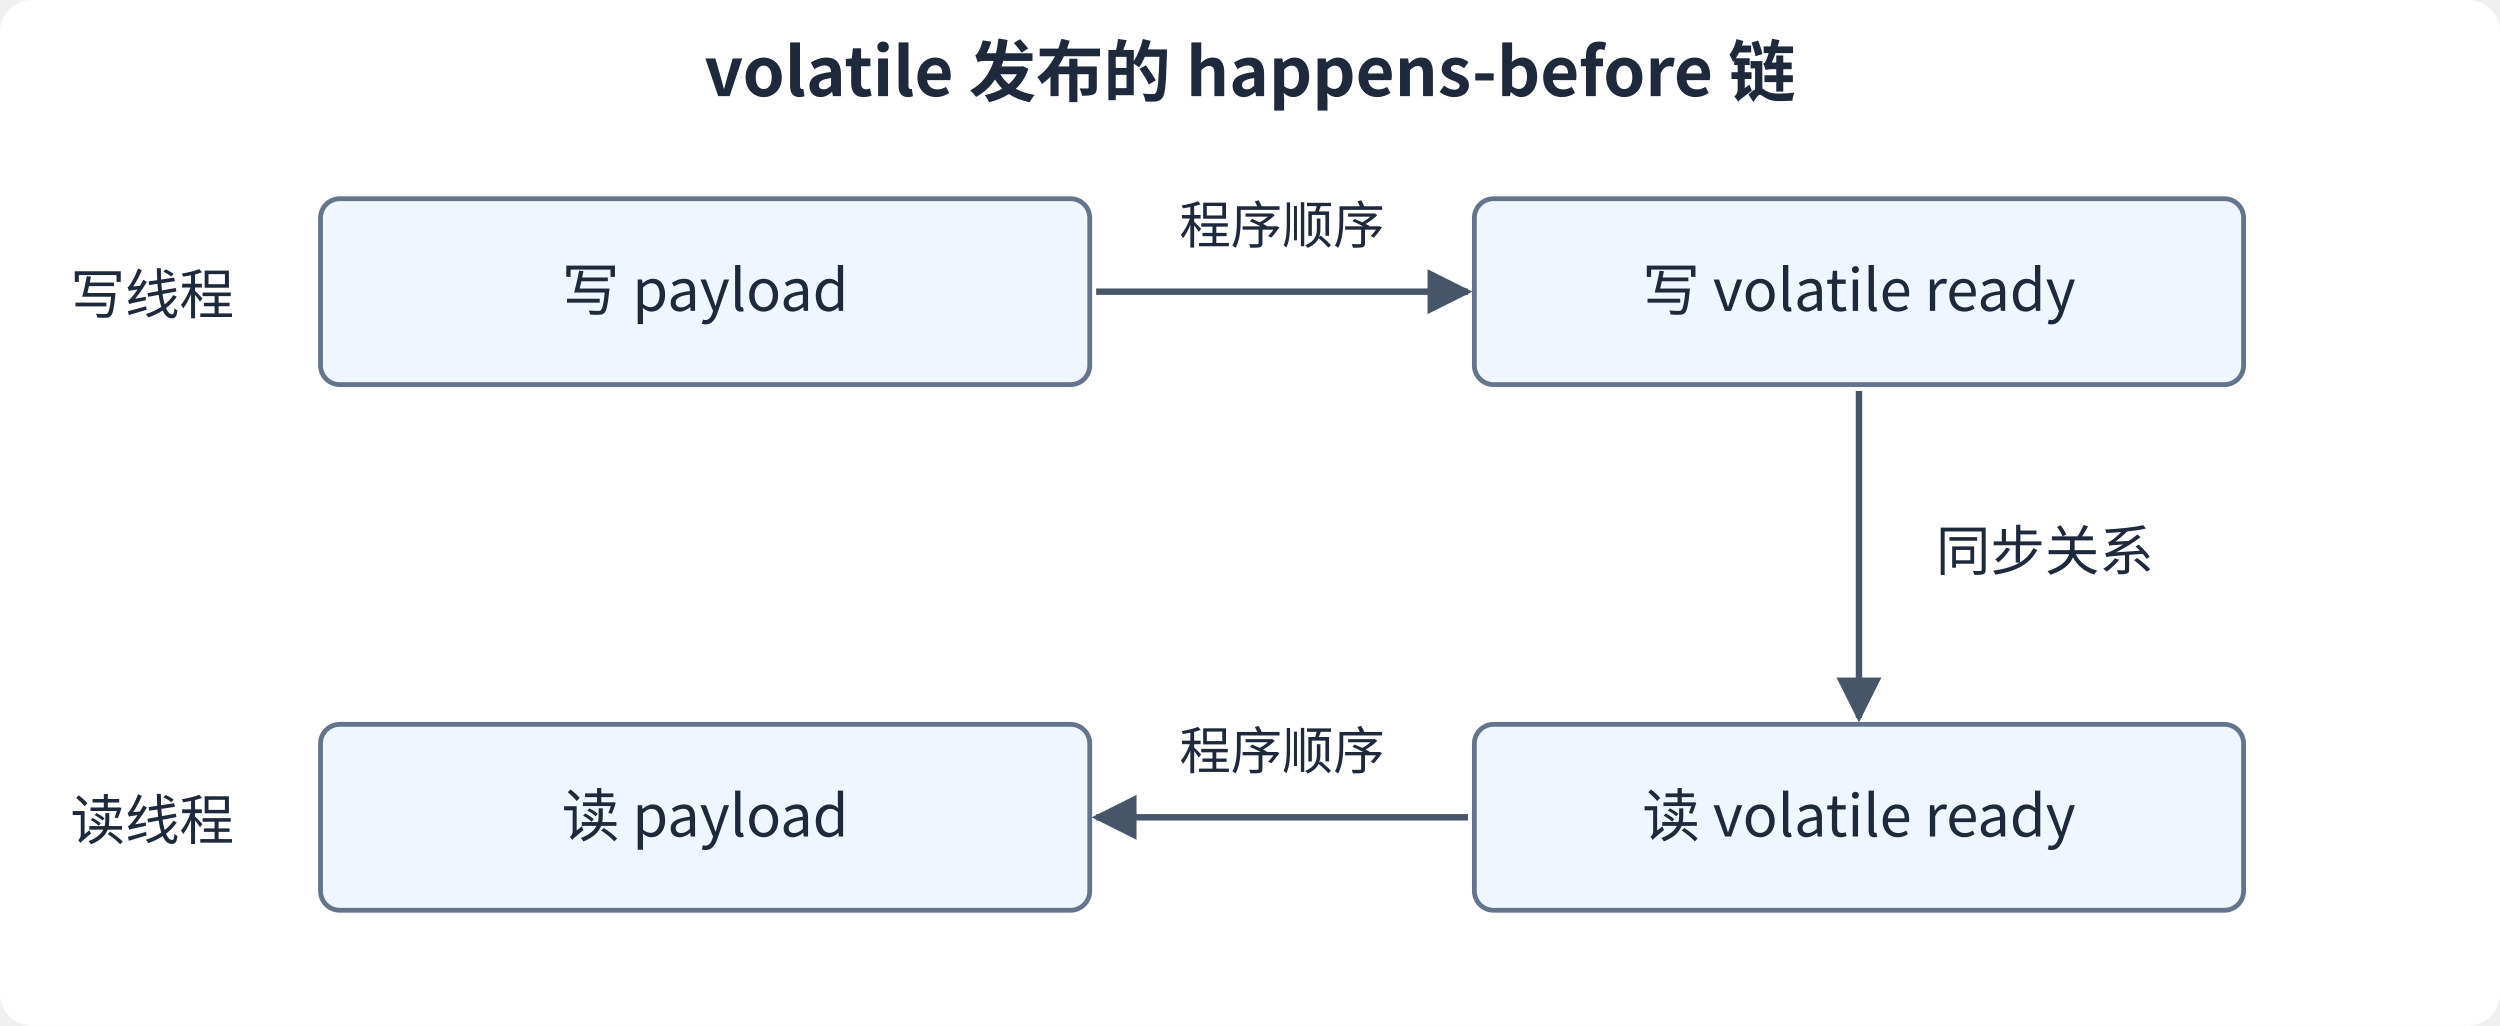
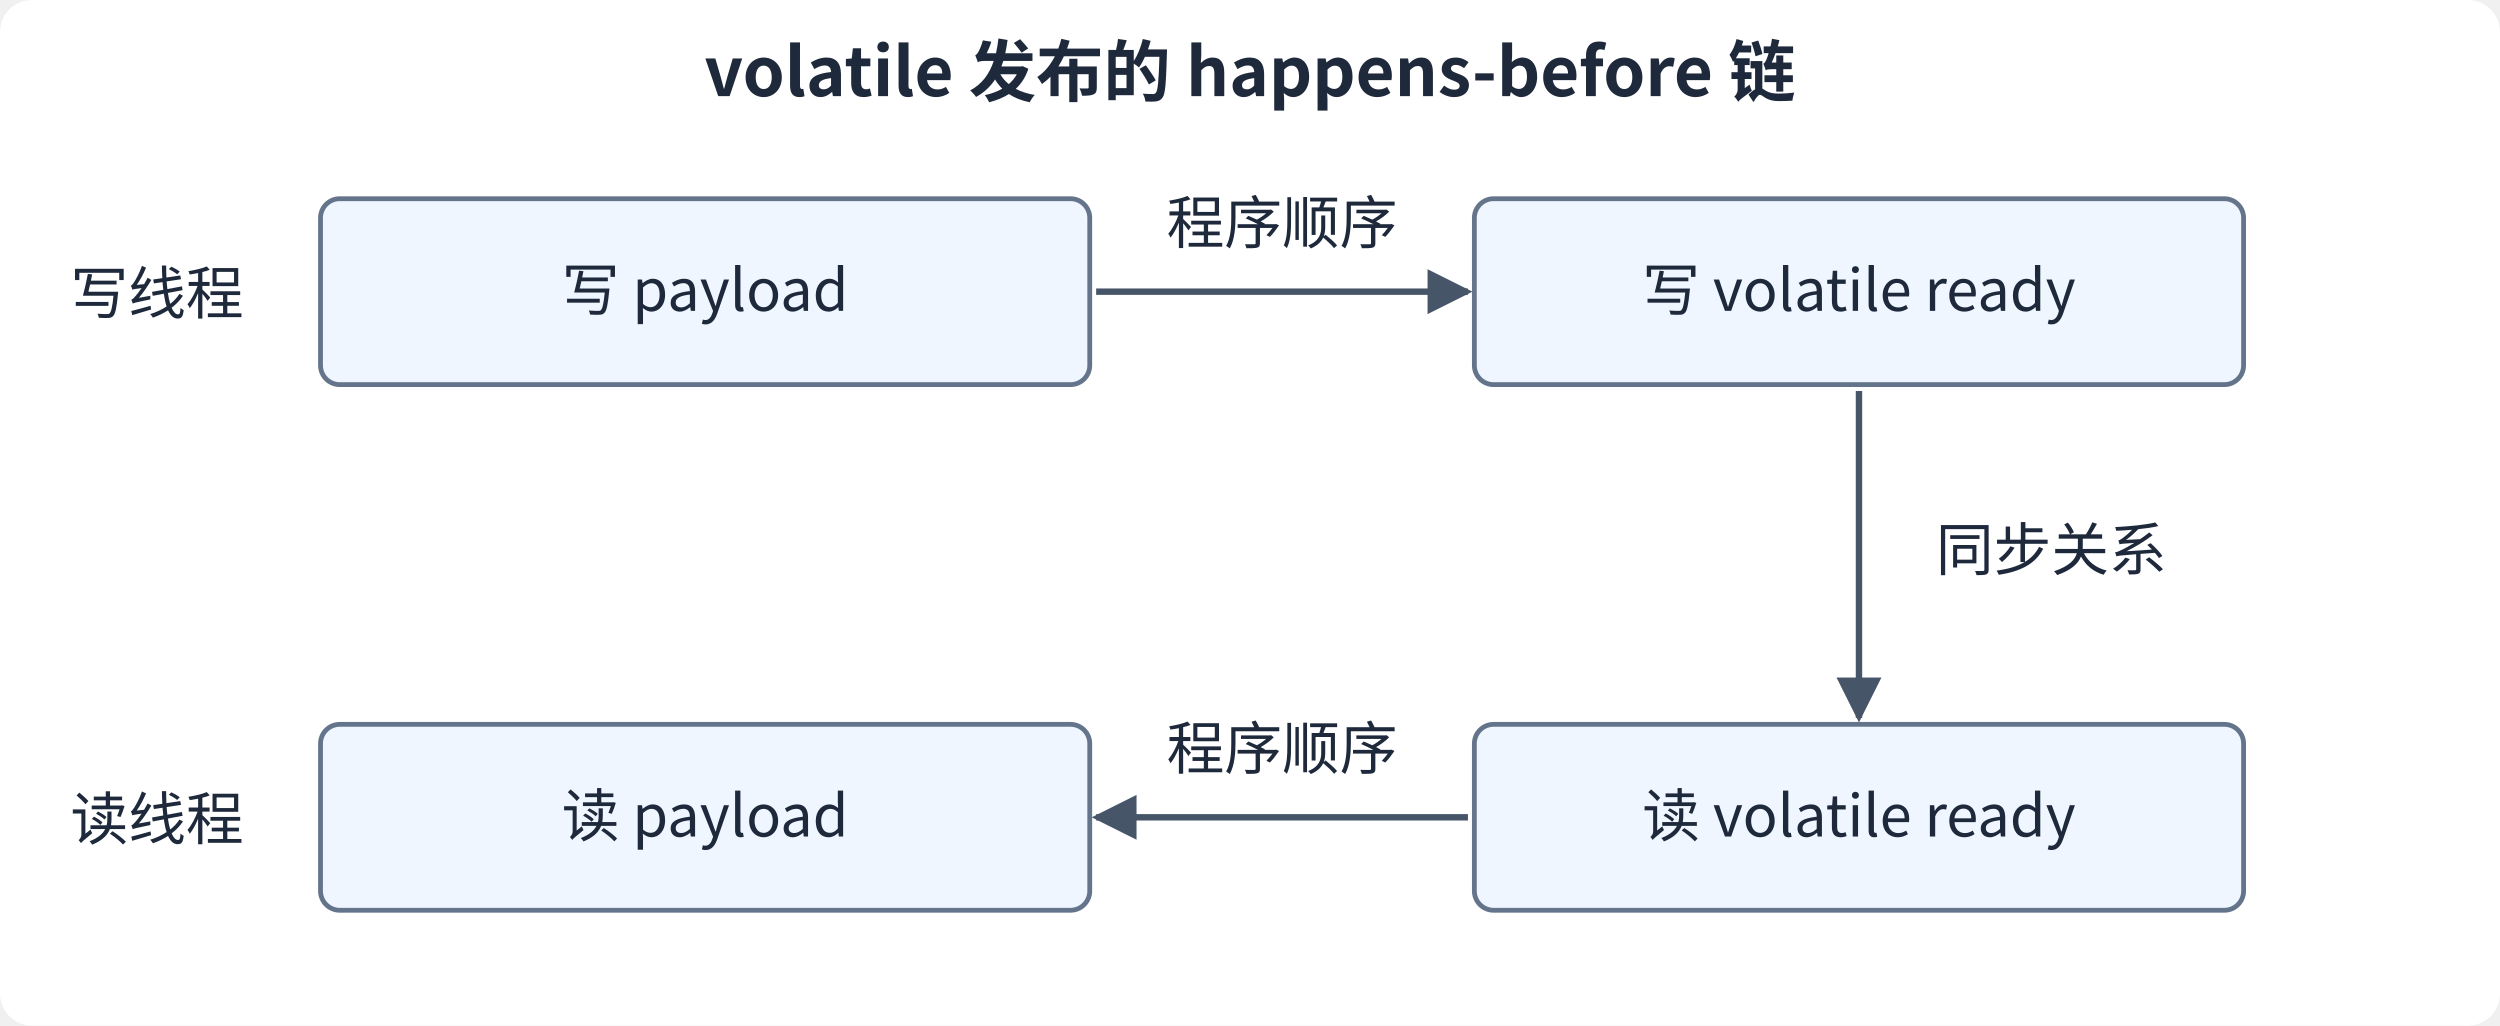
<svg xmlns="http://www.w3.org/2000/svg" width="780" height="320" viewBox="0 0 780 320" role="img" aria-labelledby="title desc">
  <defs>
    <marker id="arrow" viewBox="0 0 10 10" refX="9" refY="5" markerWidth="7" markerHeight="7" orient="auto-start-reverse">
      <path d="M0 0 L10 5 L0 10 Z" fill="#475569" />
    </marker>
  </defs>
  <style>text{font-family:"Microsoft YaHei","Noto Sans CJK SC",Arial,sans-serif;fill:#1e293b} .edge{fill:none;stroke:#475569;stroke-width:2;marker-end:url(#arrow)}</style>
  <rect width="780" height="320" rx="10" fill="#fff" />
  <text x="390" y="30" text-anchor="middle" font-size="21" font-weight="bold">volatile 发布的 happens-before 链</text>
  <rect x="100" y="62" width="240" height="58" rx="6" fill="#eff6ff" stroke="#64748b" stroke-width="1.5" />
  <text x="220.0" y="97.0" text-anchor="middle" font-size="18" font-weight="normal">写 payload</text>
  <rect x="460" y="62" width="240" height="58" rx="6" fill="#eff6ff" stroke="#64748b" stroke-width="1.5" />
  <text x="580.0" y="97.0" text-anchor="middle" font-size="18" font-weight="normal">写 volatile ready</text>
  <rect x="100" y="226" width="240" height="58" rx="6" fill="#eff6ff" stroke="#64748b" stroke-width="1.5" />
  <text x="220.0" y="261.0" text-anchor="middle" font-size="18" font-weight="normal">读 payload</text>
  <rect x="460" y="226" width="240" height="58" rx="6" fill="#eff6ff" stroke="#64748b" stroke-width="1.5" />
  <text x="580.0" y="261.0" text-anchor="middle" font-size="18" font-weight="normal">读 volatile ready</text>
-   <text x="22" y="98" text-anchor="start" font-size="17" font-weight="normal">写线程</text>
-   <text x="22" y="262" text-anchor="start" font-size="17" font-weight="normal">读线程</text>
+   <text x="22" y="98" text-anchor="start" font-size="18" font-weight="normal">写线程</text>
+   <text x="22" y="262" text-anchor="start" font-size="18" font-weight="normal">读线程</text>
  <path class="edge" d="M 342 91 H 458" />
-   <text x="400" y="76" text-anchor="middle" font-size="16" font-weight="normal">程序顺序</text>
+   <text x="400" y="76" text-anchor="middle" font-size="18" font-weight="normal">程序顺序</text>
  <path class="edge" d="M 458 255 H 342" />
-   <text x="400" y="240" text-anchor="middle" font-size="16" font-weight="normal">程序顺序</text>
+   <text x="400" y="240" text-anchor="middle" font-size="18" font-weight="normal">程序顺序</text>
  <path class="edge" d="M 580 122 V 224" />
-   <text x="604" y="178" text-anchor="start" font-size="17" font-weight="normal">同步关系</text>
+   <text x="604" y="178" text-anchor="start" font-size="18" font-weight="normal">同步关系</text>
</svg>
